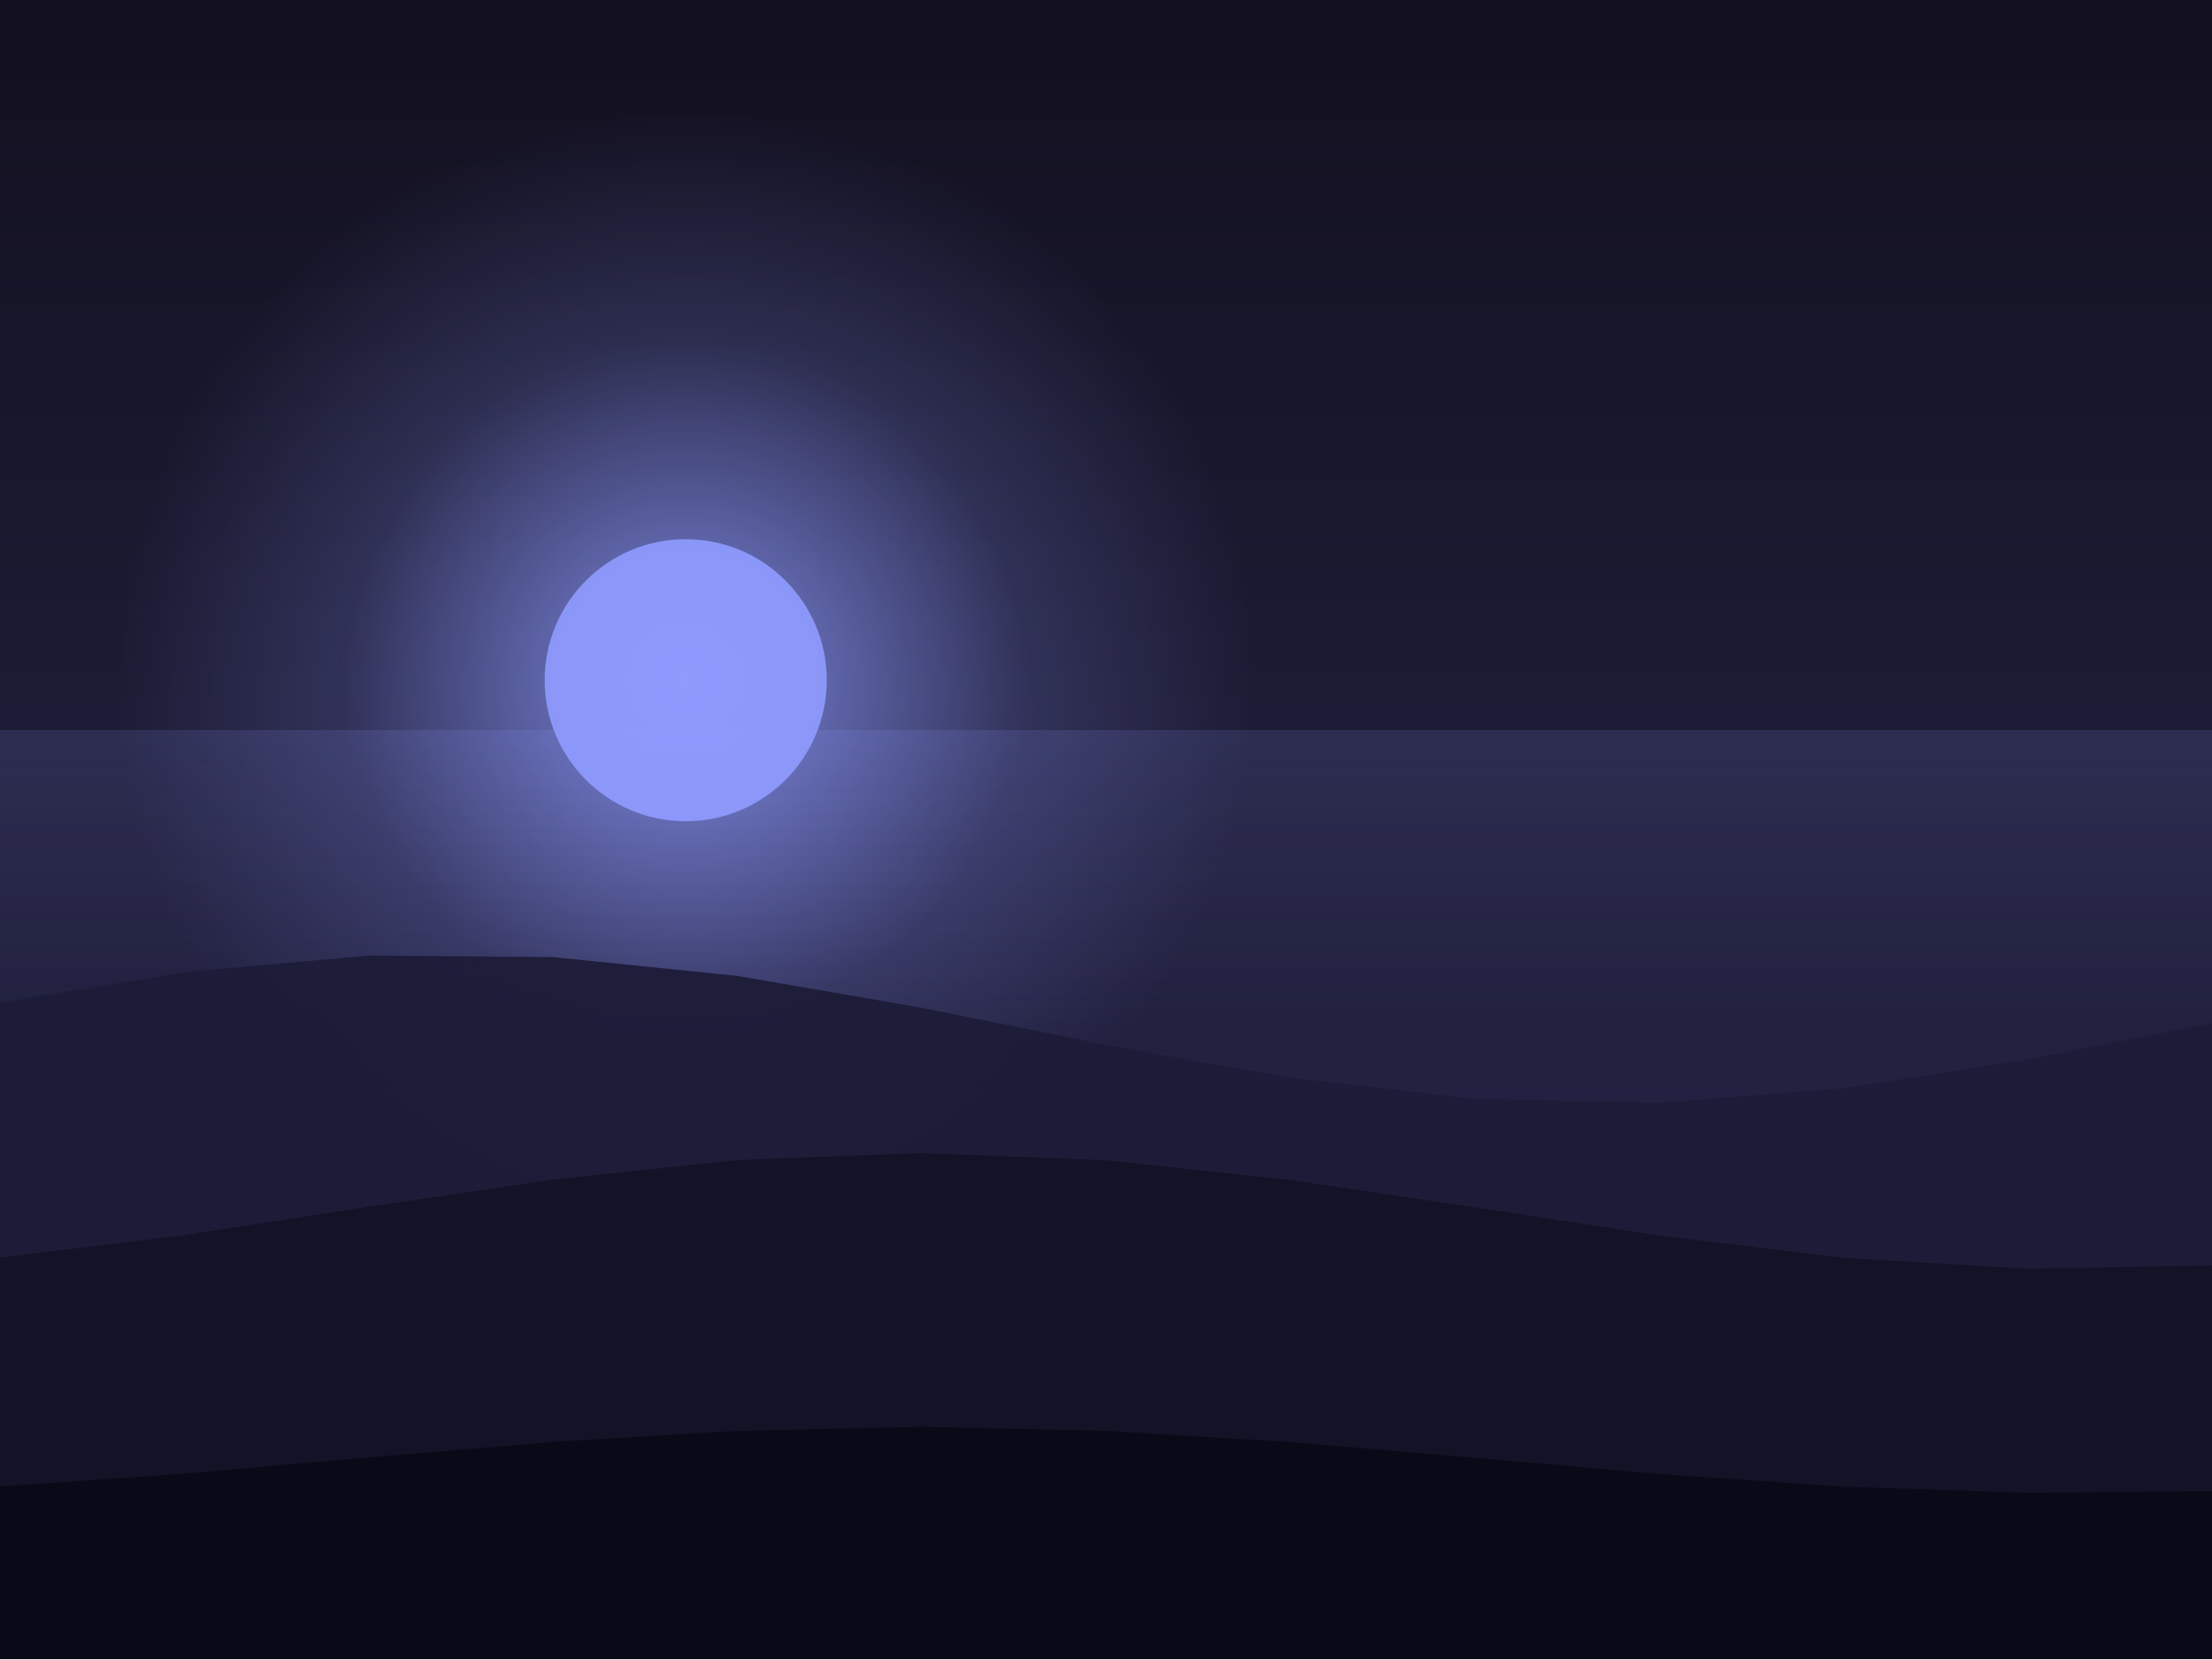
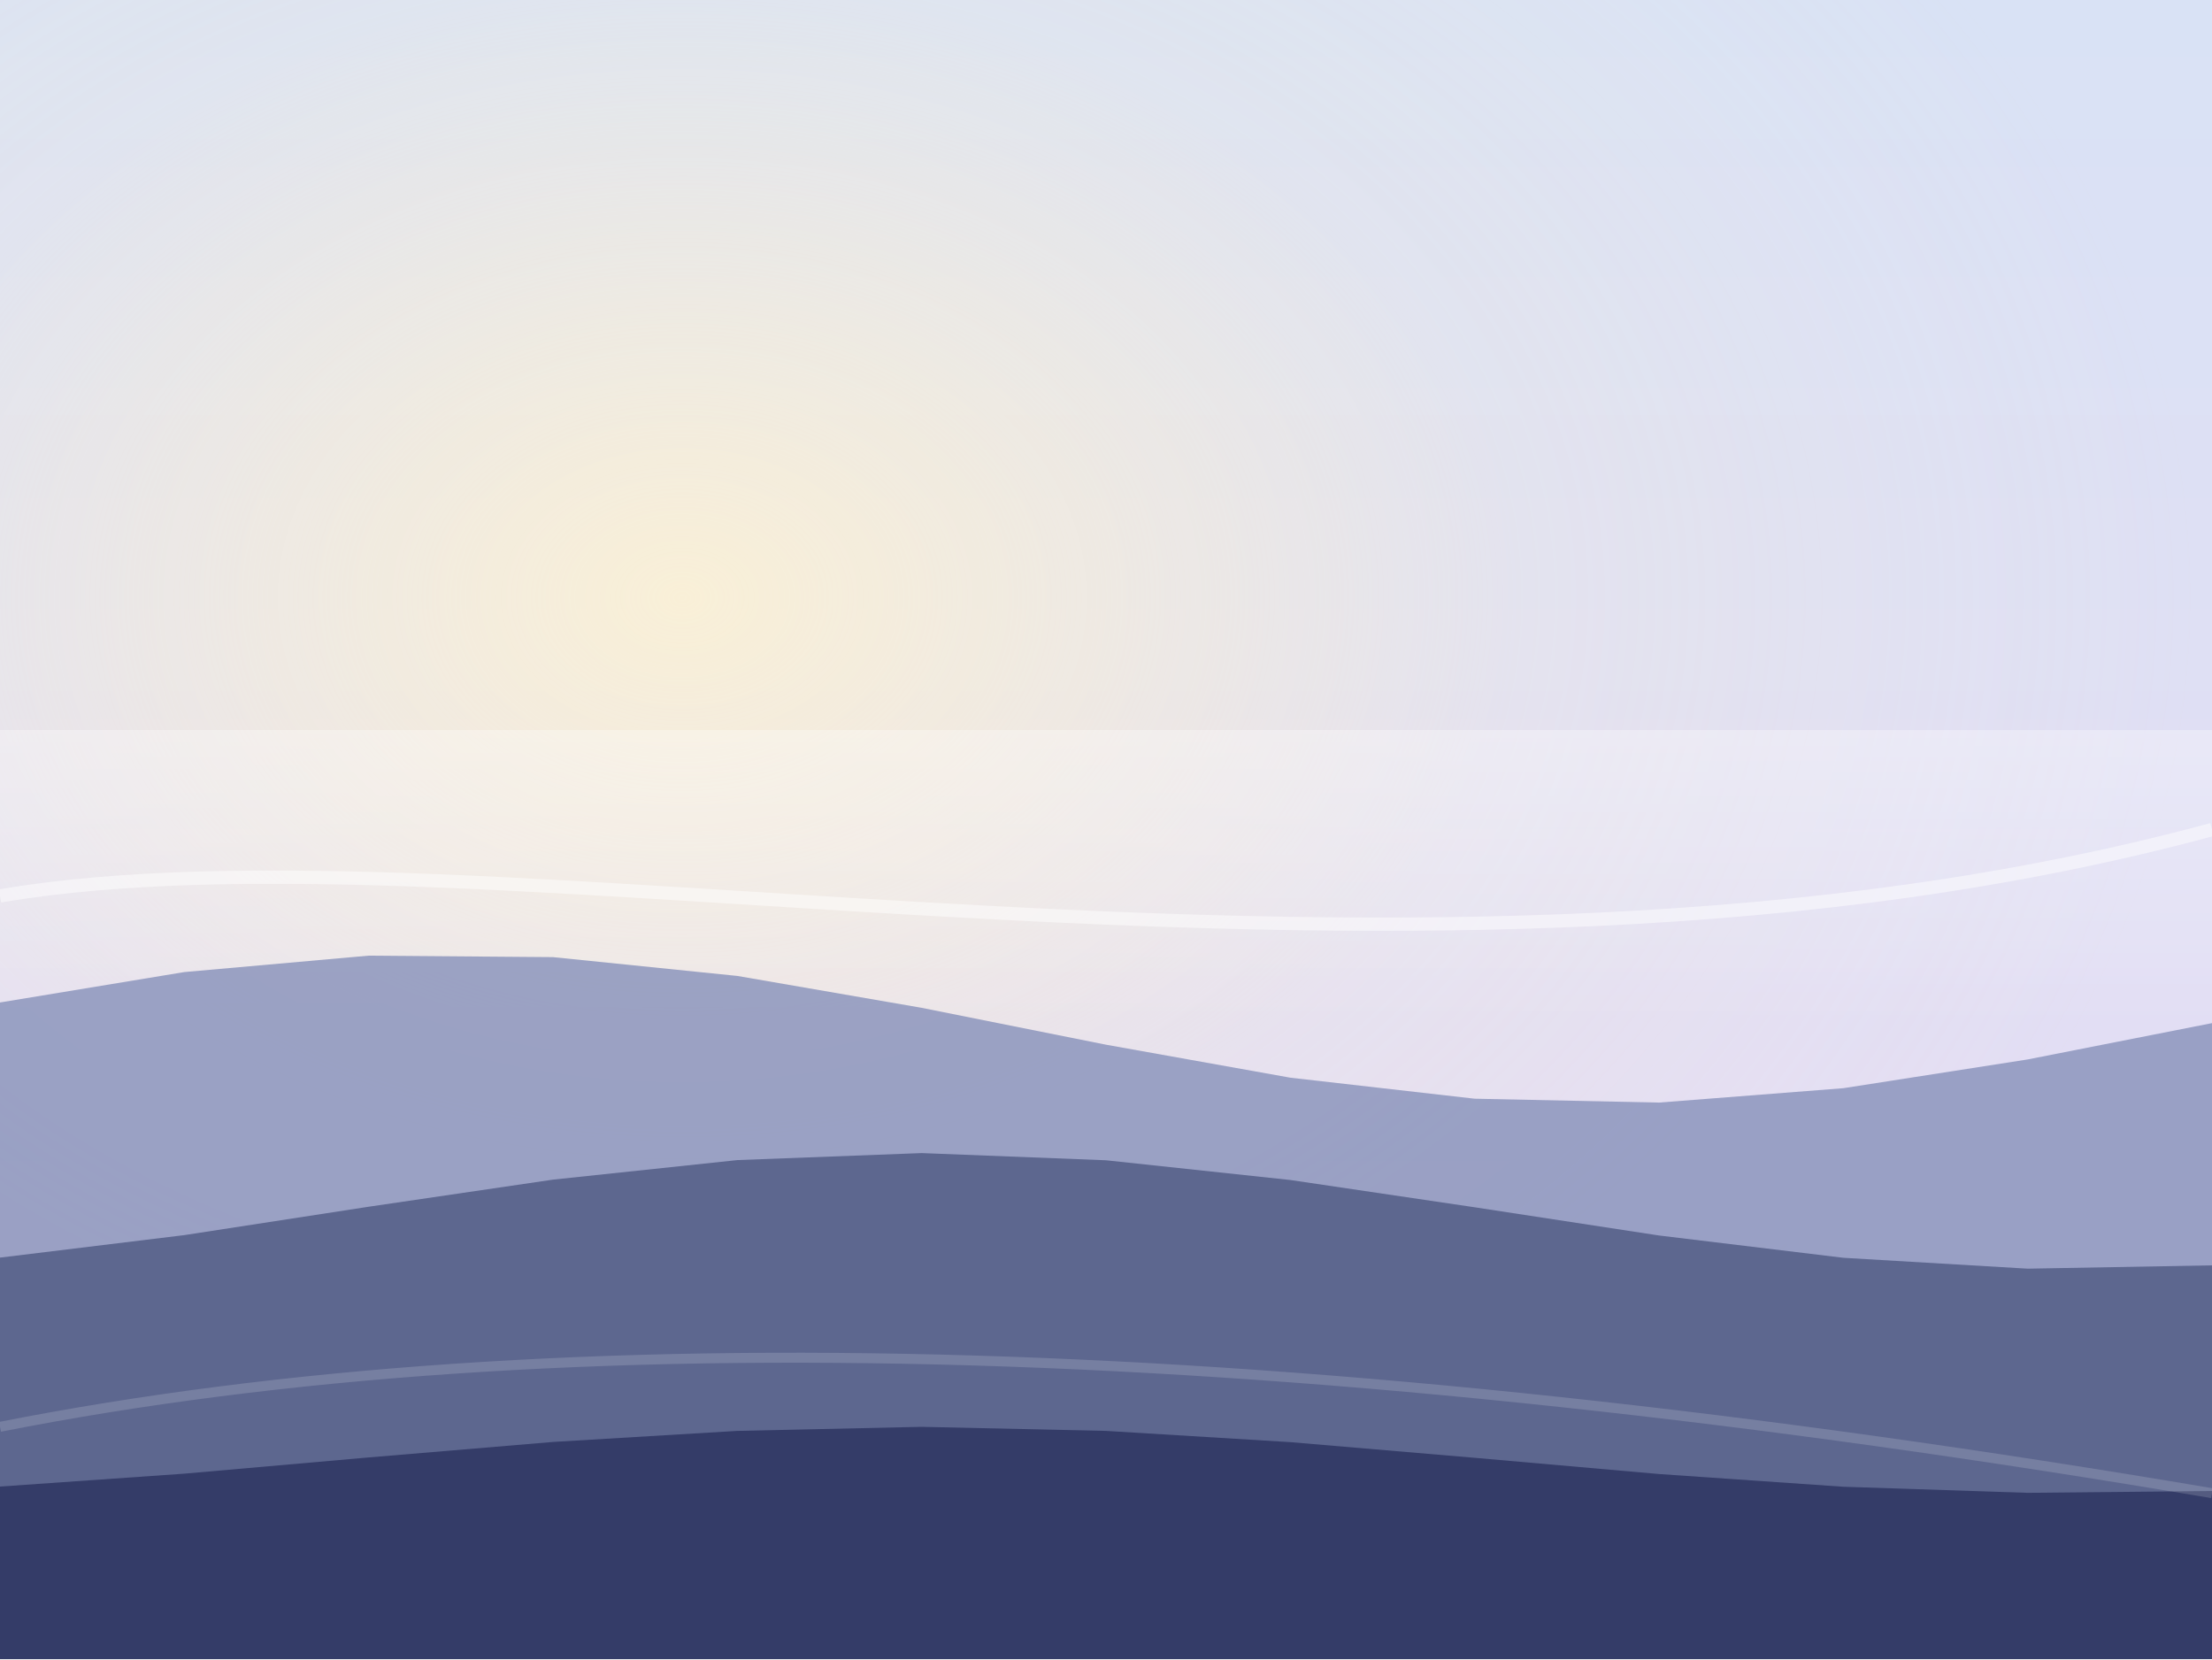
<svg xmlns="http://www.w3.org/2000/svg" viewBox="0 0 1200 900" width="1200" height="900" role="img" aria-label="여행 사진 자리표시자">
  <defs>
    <linearGradient id="sky" x1="0" y1="0" x2="0" y2="1">
-       <stop offset="0%" stop-color="#12101f" />
-       <stop offset="100%" stop-color="#2b2a52" />
+       <stop offset="0%" stop-color="#d9e2f5" />
+       <stop offset="100%" stop-color="#e8dcf3" />
    </linearGradient>
-     <radialGradient id="glow" cx="50%" cy="50%" r="50%">
-       <stop offset="0%" stop-color="#8f9bff" stop-opacity="0.85" />
-       <stop offset="60%" stop-color="#8f9bff" stop-opacity="0.18" />
-       <stop offset="100%" stop-color="#8f9bff" stop-opacity="0" />
+     <radialGradient id="glow" cx="31%" cy="36%" r="68%">
+       <stop offset="0%" stop-color="#fff3d1" stop-opacity="0.82" />
+       <stop offset="55%" stop-color="#fff3d1" stop-opacity="0.16" />
+       <stop offset="100%" stop-color="#fff3d1" stop-opacity="0" />
    </radialGradient>
    <linearGradient id="haze" x1="0" y1="0" x2="0" y2="1">
-       <stop offset="0%" stop-color="#8f9bff" stop-opacity="0.14" />
-       <stop offset="100%" stop-color="#8f9bff" stop-opacity="0" />
+       <stop offset="0%" stop-color="#ffffff" stop-opacity="0.3" />
+       <stop offset="100%" stop-color="#ffffff" stop-opacity="0" />
    </linearGradient>
  </defs>
  <rect width="1200" height="900" fill="url(#sky)" />
-   <circle cx="372.0" cy="369.0" r="306.0" fill="url(#glow)" />
-   <circle cx="372.0" cy="369.0" r="76.5" fill="#8f9bff" opacity="0.92" />
+   <rect width="1200" height="900" fill="url(#glow)" />
  <rect y="396.0" width="1200" height="162.0" fill="url(#haze)" />
-   <polygon points="0.0,543.8 100.0,527.3 200.0,518.4 300.0,519.2 400.0,529.4 500.0,546.7 600.0,566.7 700.0,584.6 800.0,596.0 900.0,598.1 1000.0,590.3 1100.0,574.7 1200.0,555.0 1200,900 0,900" fill="#1c1b38" opacity="0.95" />
-   <polygon points="0.0,682.2 100.0,670.0 200.0,654.6 300.0,639.9 400.0,629.3 500.0,625.5 600.0,629.4 700.0,640.1 800.0,654.9 900.0,670.2 1000.0,682.3 1100.0,688.2 1200.0,686.4 1200,900 0,900" fill="#131226" />
-   <polygon points="0.0,806.4 100.0,799.4 200.0,790.6 300.0,782.2 400.0,776.2 500.0,774.0 600.0,776.2 700.0,782.3 800.0,790.8 900.0,799.6 1000.0,806.5 1100.0,809.8 1200.0,808.8 1200,900 0,900" fill="#0a0917" />
+   <path d="M0 486.0 C 264.0 441.0, 768.0 567.0, 1200 450.0" fill="none" stroke="#ffffff" stroke-opacity="0.48" stroke-width="7.2" />
+   <polygon points="0.0,543.8 100.0,527.3 200.0,518.4 300.0,519.2 400.0,529.4 500.0,546.7 600.0,566.7 700.0,584.6 800.0,596.0 900.0,598.1 1000.0,590.3 1100.0,574.7 1200.0,555.0 1200,900 0,900" fill="#8993bb" opacity="0.82" />
+   <polygon points="0.0,682.2 100.0,670.0 200.0,654.6 300.0,639.9 400.0,629.3 500.0,625.5 600.0,629.4 700.0,640.1 800.0,654.9 900.0,670.2 1000.0,682.3 1100.0,688.2 1200.0,686.4 1200,900 0,900" fill="#5d678f" />
+   <polygon points="0.0,806.4 100.0,799.4 200.0,790.6 300.0,782.2 400.0,776.2 500.0,774.0 600.0,776.2 700.0,782.3 800.0,790.8 900.0,799.6 1000.0,806.5 1100.0,809.8 1200.0,808.8 1200,900 0,900" fill="#343c68" />
+   <path d="M0 774.0 Q 456.0 684.0 1200 810.0" fill="none" stroke="#ffffff" stroke-opacity="0.16" stroke-width="5.4" />
</svg>
